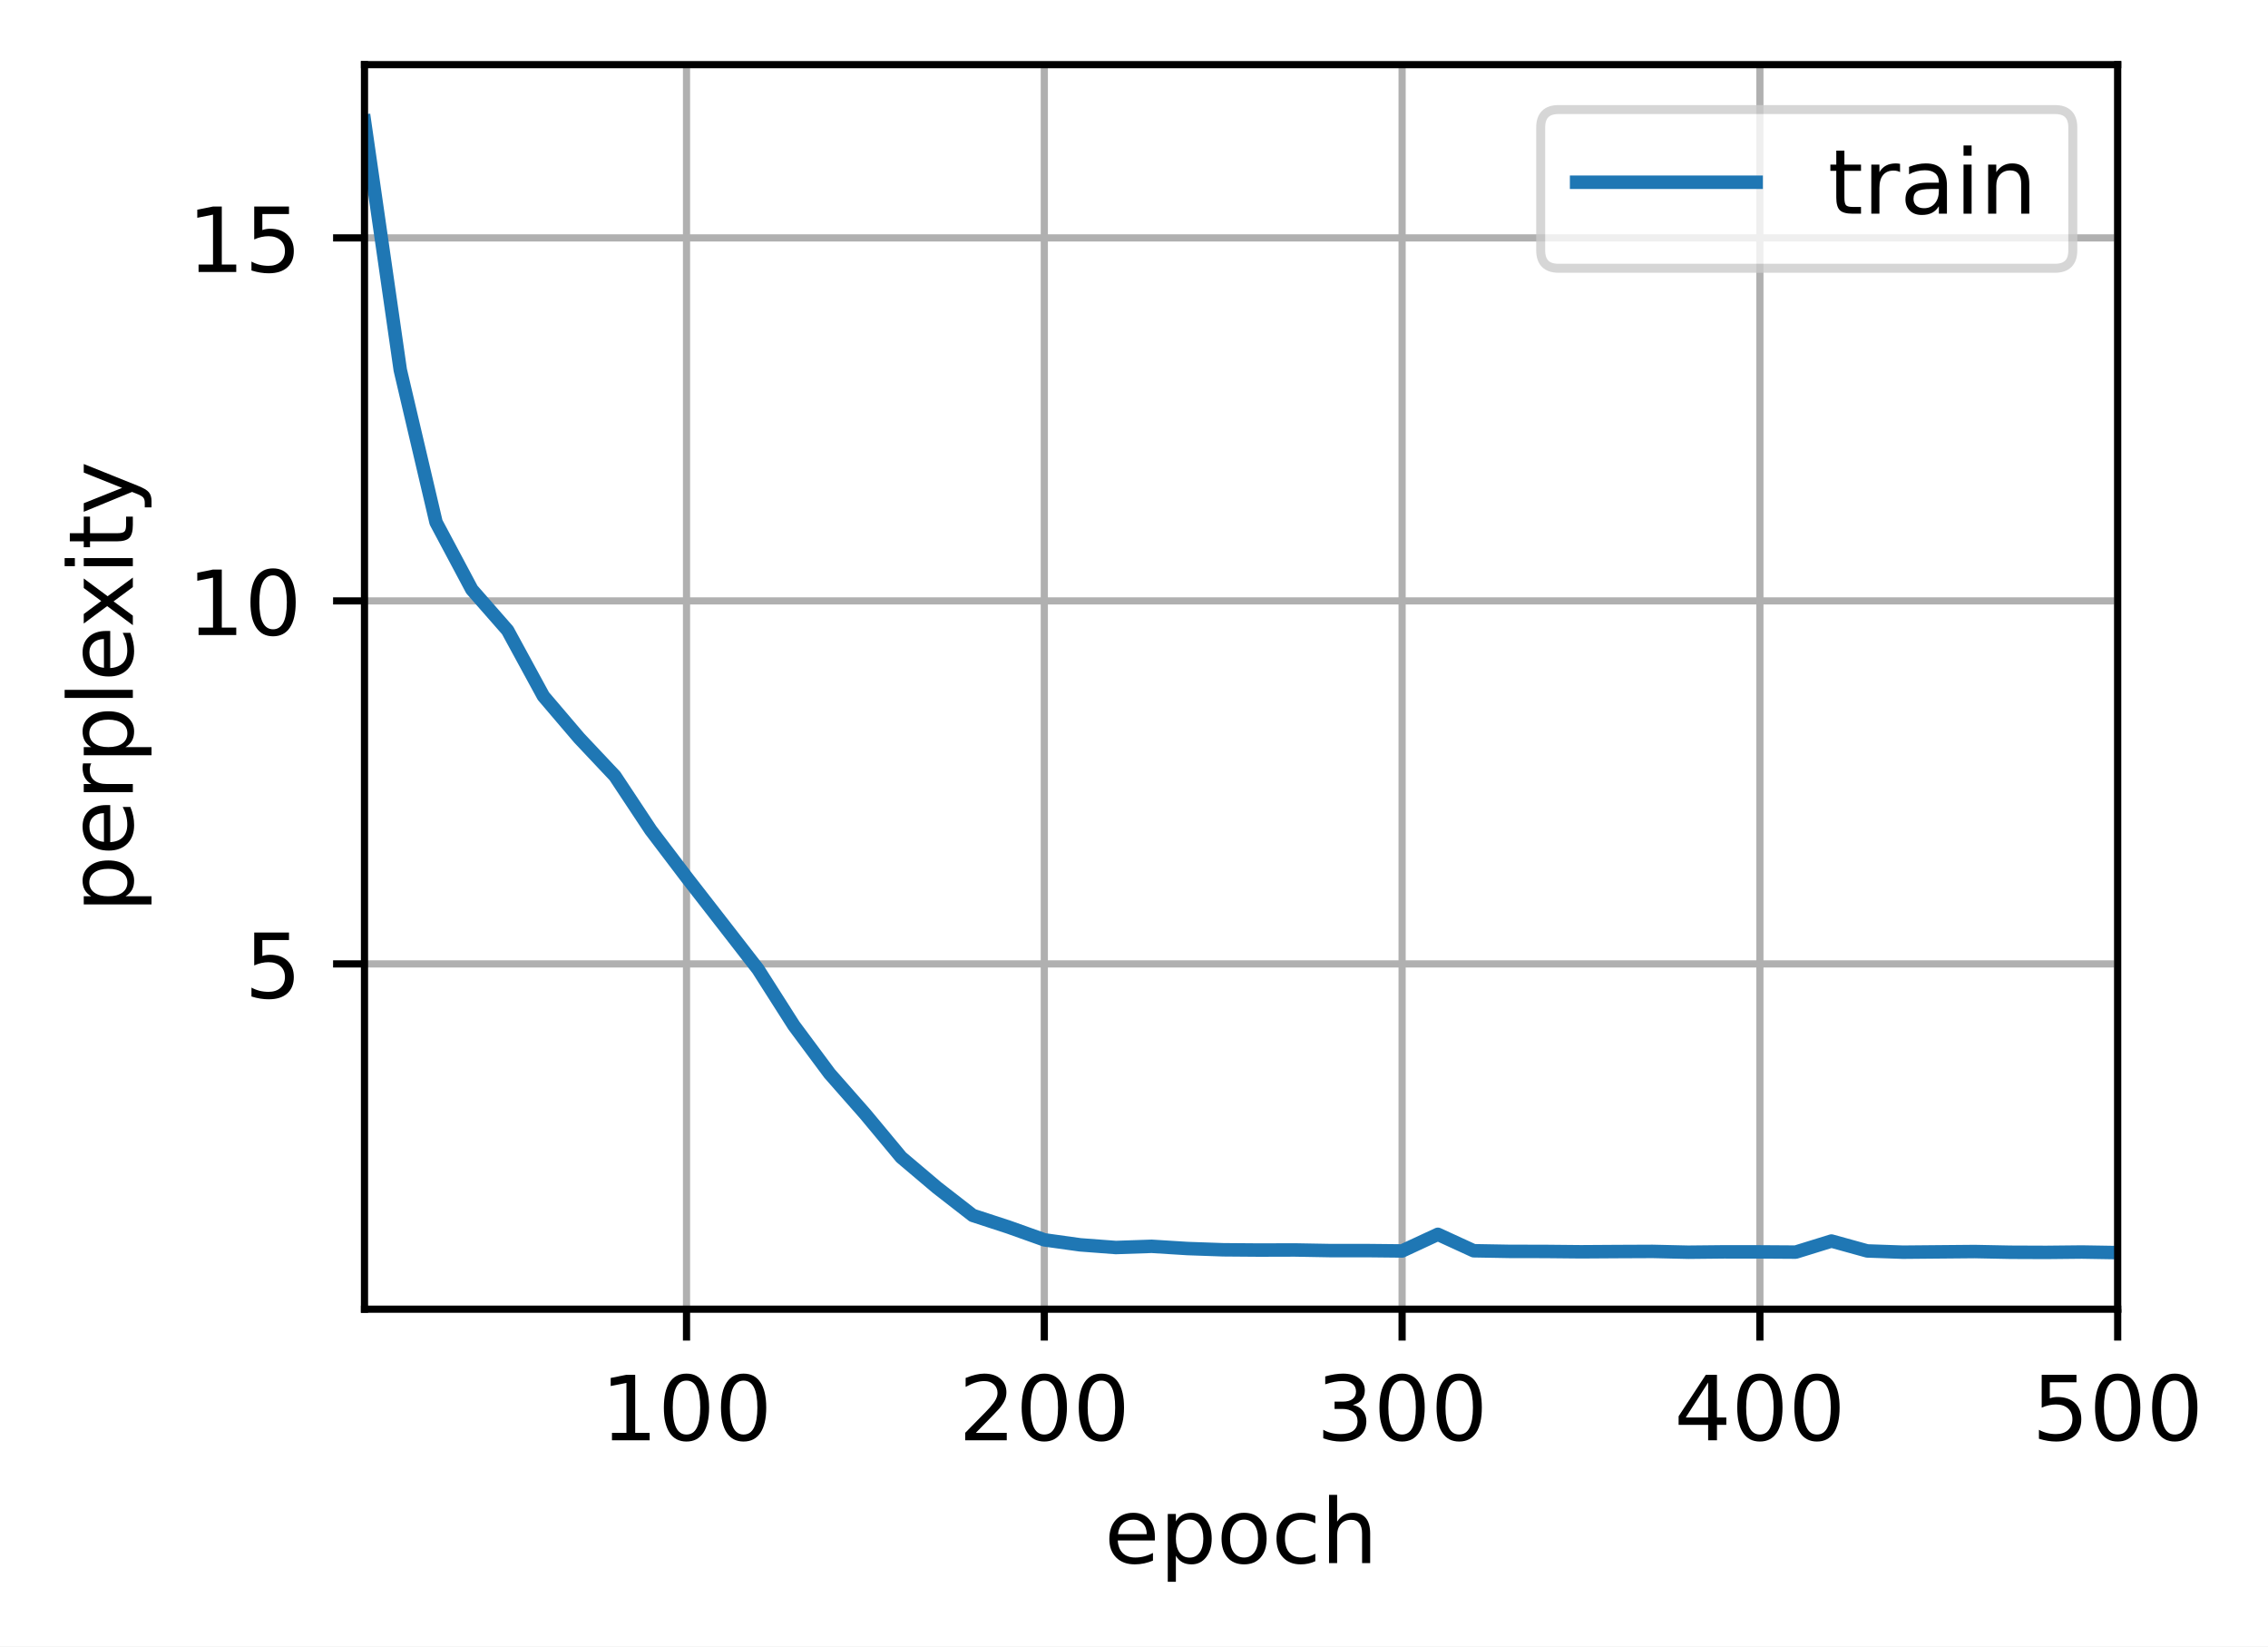
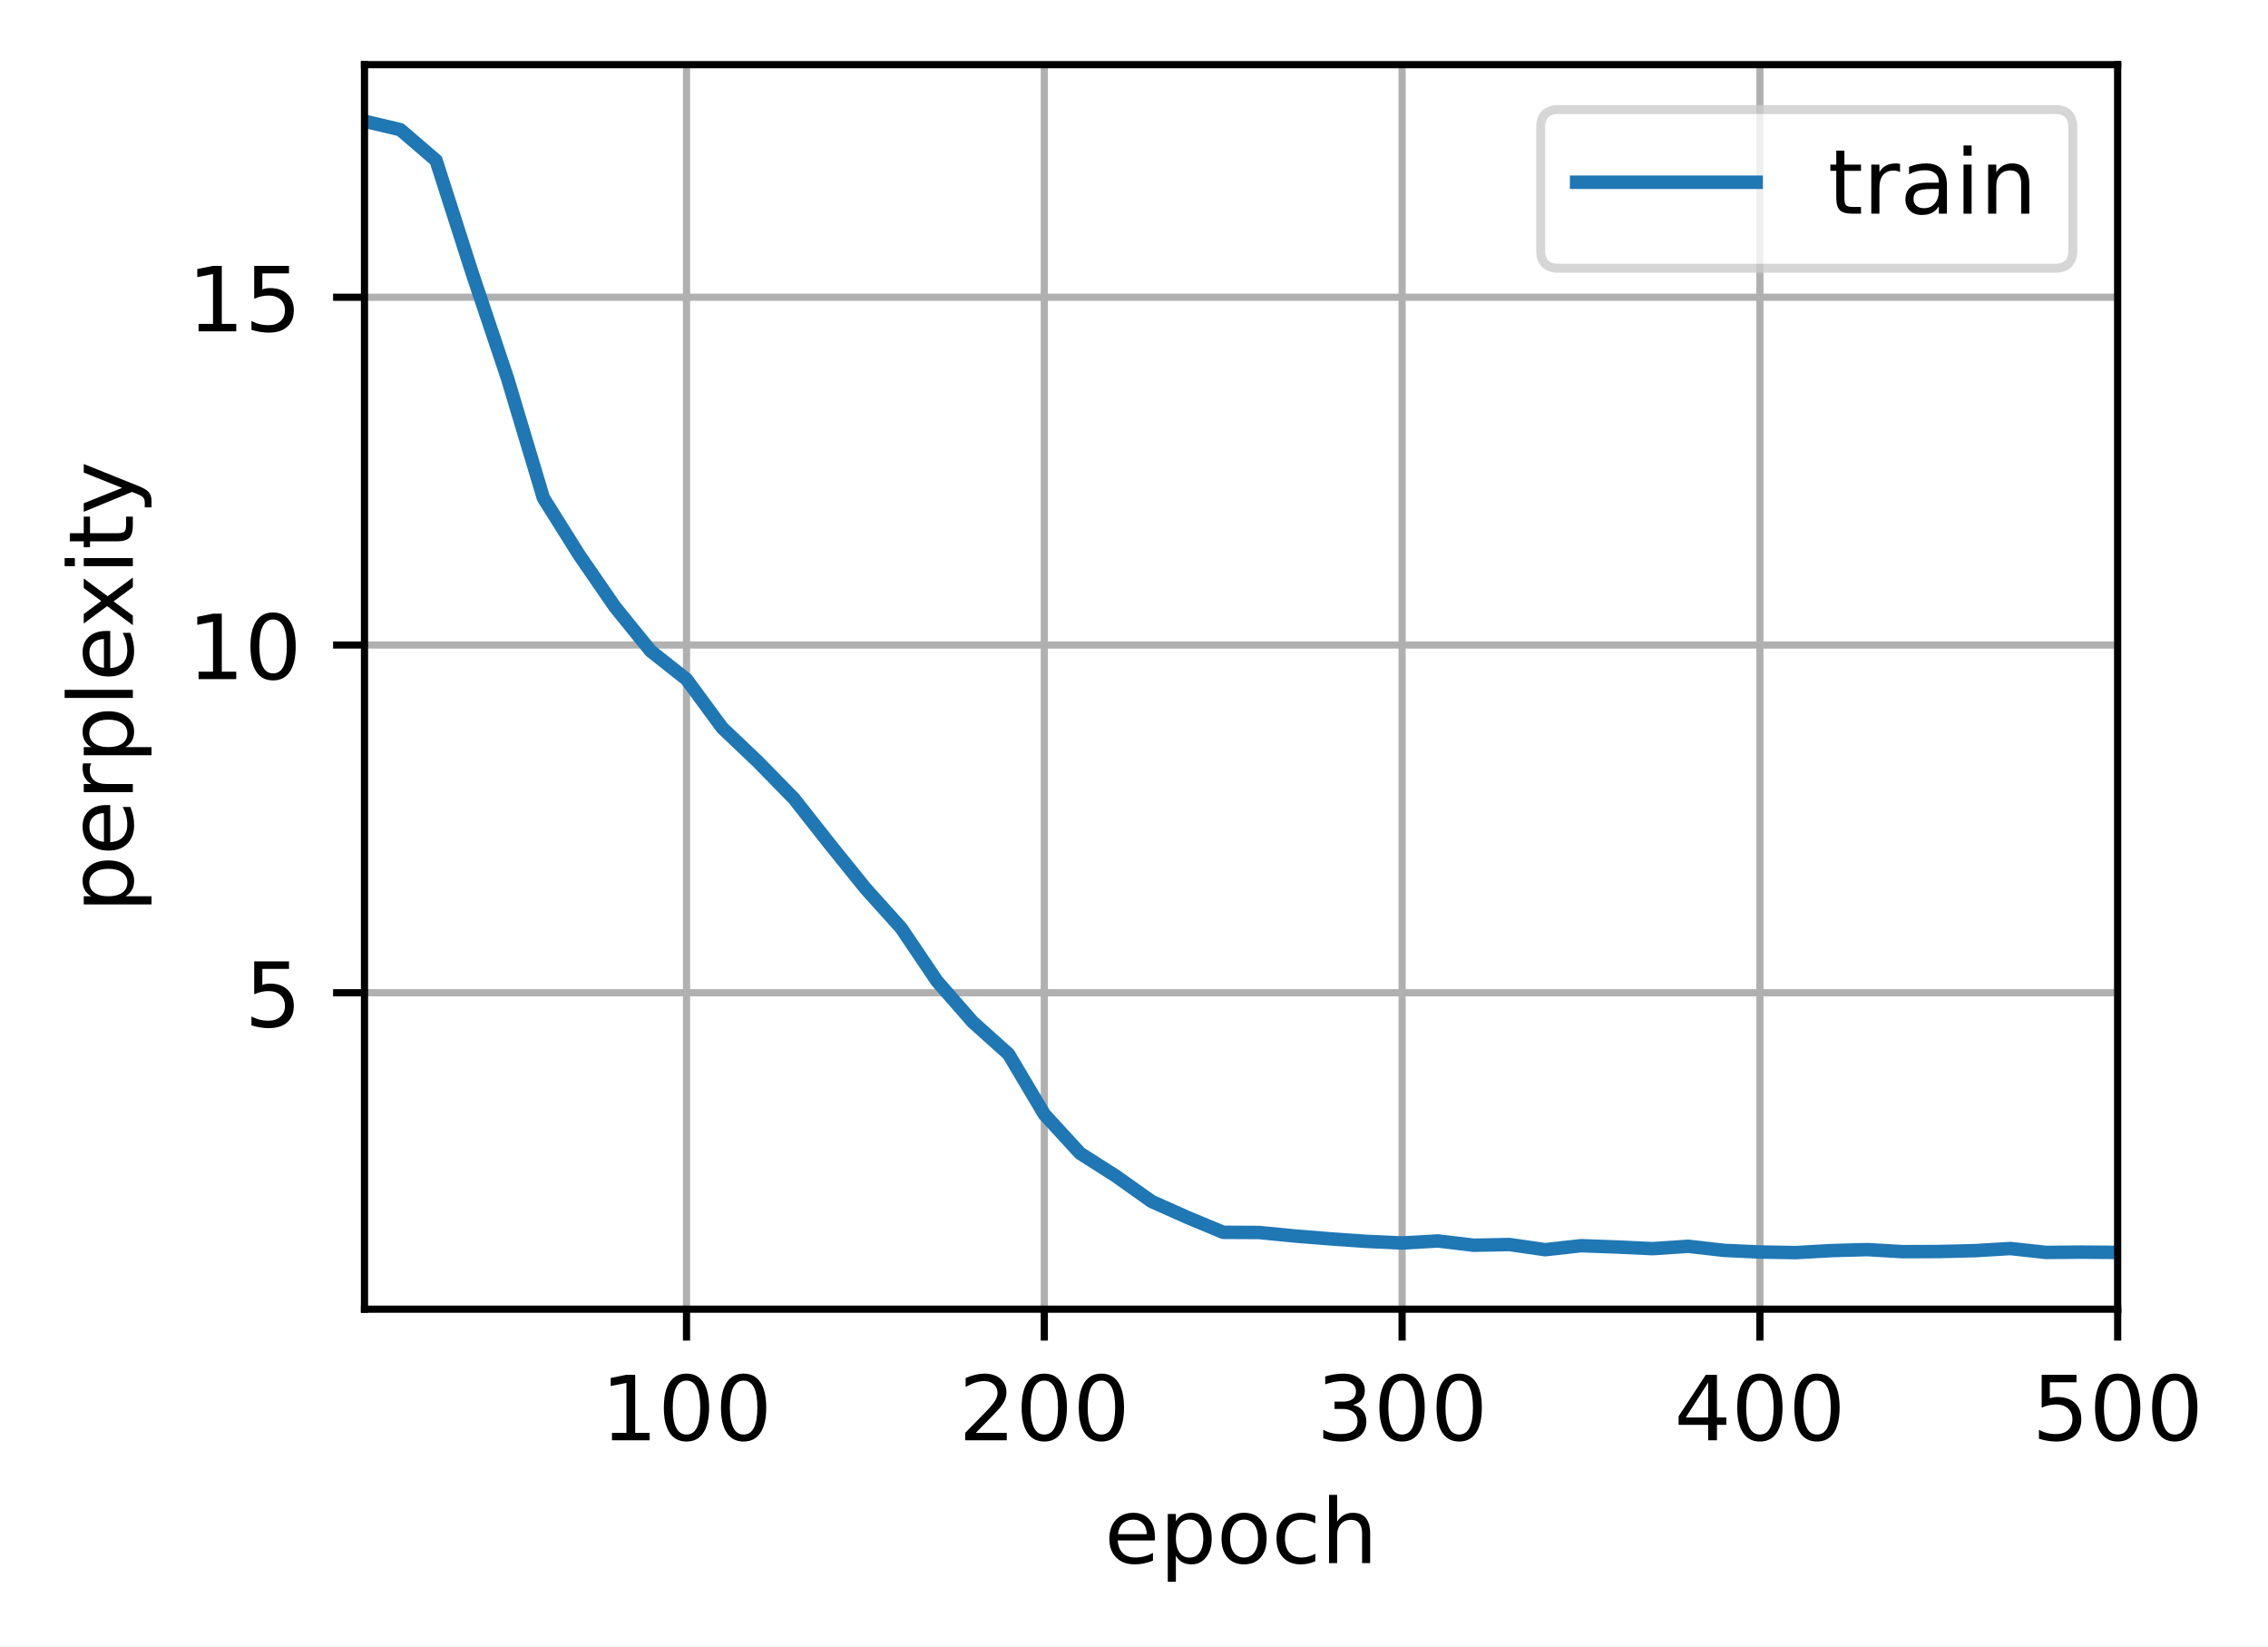
<svg xmlns="http://www.w3.org/2000/svg" xmlns:xlink="http://www.w3.org/1999/xlink" width="252.647pt" height="183.356pt" viewBox="0 0 252.647 183.356" version="1.1">
  <defs>
    <style type="text/css">*{stroke-linejoin: round; stroke-linecap: butt}</style>
  </defs>
  <g id="figure_1">
    <g id="patch_1">
      <path d="M 0 183.356  L 252.647 183.356  L 252.647 0  L 0 0  z " style="fill: #ffffff" />
    </g>
    <g id="axes_1">
      <g id="patch_2">
        <path d="M 40.603 145.8  L 235.903 145.8  L 235.903 7.2  L 40.603 7.2  z " style="fill: #ffffff" />
      </g>
      <g id="matplotlib.axis_1">
        <g id="xtick_1">
          <g id="line2d_1">
-             <path d="M 76.475 145.8  L 76.475 7.2  " clip-path="url(#p131faf5fdc)" style="fill: none; stroke: #b0b0b0; stroke-width: 0.8; stroke-linecap: square" />
+             <path d="M 76.475 145.8  L 76.475 7.2  " clip-path="url(#p13bd0a6ab0)" style="fill: none; stroke: #b0b0b0; stroke-width: 0.8; stroke-linecap: square" />
          </g>
          <g id="line2d_2">
            <defs>
-               <path id="m2045aea376" d="M 0 0  L 0 3.5  " style="stroke: #000000; stroke-width: 0.8" />
-             </defs>
-             <g>
-               <use xlink:href="#m2045aea376" x="76.475" y="145.8" style="stroke: #000000; stroke-width: 0.8" />
+               <path id="mc61912d037" d="M 0 0  L 0 3.5  " style="stroke: #000000; stroke-width: 0.8" />
+             </defs>
+             <g>
+               <use xlink:href="#mc61912d037" x="76.475" y="145.8" style="stroke: #000000; stroke-width: 0.8" />
            </g>
          </g>
          <g id="text_1">
            <g transform="translate(66.9308 160.3984) scale(0.1 -0.1)">
              <defs>
                <path id="DejaVuSans-31" d="M 794 531  L 1825 531  L 1825 4091  L 703 3866  L 703 4441  L 1819 4666  L 2450 4666  L 2450 531  L 3481 531  L 3481 0  L 794 0  L 794 531  z " transform="scale(0.015625)" />
                <path id="DejaVuSans-30" d="M 2034 4250  Q 1547 4250 1301 3770  Q 1056 3291 1056 2328  Q 1056 1369 1301 889  Q 1547 409 2034 409  Q 2525 409 2770 889  Q 3016 1369 3016 2328  Q 3016 3291 2770 3770  Q 2525 4250 2034 4250  z M 2034 4750  Q 2819 4750 3233 4129  Q 3647 3509 3647 2328  Q 3647 1150 3233 529  Q 2819 -91 2034 -91  Q 1250 -91 836 529  Q 422 1150 422 2328  Q 422 3509 836 4129  Q 1250 4750 2034 4750  z " transform="scale(0.015625)" />
              </defs>
              <use xlink:href="#DejaVuSans-31" />
              <use xlink:href="#DejaVuSans-30" x="63.623" />
              <use xlink:href="#DejaVuSans-30" x="127.246" />
            </g>
          </g>
        </g>
        <g id="xtick_2">
          <g id="line2d_3">
-             <path d="M 116.332 145.8  L 116.332 7.2  " clip-path="url(#p131faf5fdc)" style="fill: none; stroke: #b0b0b0; stroke-width: 0.8; stroke-linecap: square" />
+             <path d="M 116.332 145.8  L 116.332 7.2  " clip-path="url(#p13bd0a6ab0)" style="fill: none; stroke: #b0b0b0; stroke-width: 0.8; stroke-linecap: square" />
          </g>
          <g id="line2d_4">
            <g>
-               <use xlink:href="#m2045aea376" x="116.332" y="145.8" style="stroke: #000000; stroke-width: 0.8" />
+               <use xlink:href="#mc61912d037" x="116.332" y="145.8" style="stroke: #000000; stroke-width: 0.8" />
            </g>
          </g>
          <g id="text_2">
            <g transform="translate(106.7879 160.3984) scale(0.1 -0.1)">
              <defs>
                <path id="DejaVuSans-32" d="M 1228 531  L 3431 531  L 3431 0  L 469 0  L 469 531  Q 828 903 1448 1529  Q 2069 2156 2228 2338  Q 2531 2678 2651 2914  Q 2772 3150 2772 3378  Q 2772 3750 2511 3984  Q 2250 4219 1831 4219  Q 1534 4219 1204 4116  Q 875 4013 500 3803  L 500 4441  Q 881 4594 1212 4672  Q 1544 4750 1819 4750  Q 2544 4750 2975 4387  Q 3406 4025 3406 3419  Q 3406 3131 3298 2873  Q 3191 2616 2906 2266  Q 2828 2175 2409 1742  Q 1991 1309 1228 531  z " transform="scale(0.015625)" />
              </defs>
              <use xlink:href="#DejaVuSans-32" />
              <use xlink:href="#DejaVuSans-30" x="63.623" />
              <use xlink:href="#DejaVuSans-30" x="127.246" />
            </g>
          </g>
        </g>
        <g id="xtick_3">
          <g id="line2d_5">
-             <path d="M 156.189 145.8  L 156.189 7.2  " clip-path="url(#p131faf5fdc)" style="fill: none; stroke: #b0b0b0; stroke-width: 0.8; stroke-linecap: square" />
+             <path d="M 156.189 145.8  L 156.189 7.2  " clip-path="url(#p13bd0a6ab0)" style="fill: none; stroke: #b0b0b0; stroke-width: 0.8; stroke-linecap: square" />
          </g>
          <g id="line2d_6">
            <g>
-               <use xlink:href="#m2045aea376" x="156.189" y="145.8" style="stroke: #000000; stroke-width: 0.8" />
+               <use xlink:href="#mc61912d037" x="156.189" y="145.8" style="stroke: #000000; stroke-width: 0.8" />
            </g>
          </g>
          <g id="text_3">
            <g transform="translate(146.6451 160.3984) scale(0.1 -0.1)">
              <defs>
                <path id="DejaVuSans-33" d="M 2597 2516  Q 3050 2419 3304 2112  Q 3559 1806 3559 1356  Q 3559 666 3084 287  Q 2609 -91 1734 -91  Q 1441 -91 1130 -33  Q 819 25 488 141  L 488 750  Q 750 597 1062 519  Q 1375 441 1716 441  Q 2309 441 2620 675  Q 2931 909 2931 1356  Q 2931 1769 2642 2001  Q 2353 2234 1838 2234  L 1294 2234  L 1294 2753  L 1863 2753  Q 2328 2753 2575 2939  Q 2822 3125 2822 3475  Q 2822 3834 2567 4026  Q 2313 4219 1838 4219  Q 1578 4219 1281 4162  Q 984 4106 628 3988  L 628 4550  Q 988 4650 1302 4700  Q 1616 4750 1894 4750  Q 2613 4750 3031 4423  Q 3450 4097 3450 3541  Q 3450 3153 3228 2886  Q 3006 2619 2597 2516  z " transform="scale(0.015625)" />
              </defs>
              <use xlink:href="#DejaVuSans-33" />
              <use xlink:href="#DejaVuSans-30" x="63.623" />
              <use xlink:href="#DejaVuSans-30" x="127.246" />
            </g>
          </g>
        </g>
        <g id="xtick_4">
          <g id="line2d_7">
-             <path d="M 196.046 145.8  L 196.046 7.2  " clip-path="url(#p131faf5fdc)" style="fill: none; stroke: #b0b0b0; stroke-width: 0.8; stroke-linecap: square" />
+             <path d="M 196.046 145.8  L 196.046 7.2  " clip-path="url(#p13bd0a6ab0)" style="fill: none; stroke: #b0b0b0; stroke-width: 0.8; stroke-linecap: square" />
          </g>
          <g id="line2d_8">
            <g>
-               <use xlink:href="#m2045aea376" x="196.046" y="145.8" style="stroke: #000000; stroke-width: 0.8" />
+               <use xlink:href="#mc61912d037" x="196.046" y="145.8" style="stroke: #000000; stroke-width: 0.8" />
            </g>
          </g>
          <g id="text_4">
            <g transform="translate(186.5022 160.3984) scale(0.1 -0.1)">
              <defs>
                <path id="DejaVuSans-34" d="M 2419 4116  L 825 1625  L 2419 1625  L 2419 4116  z M 2253 4666  L 3047 4666  L 3047 1625  L 3713 1625  L 3713 1100  L 3047 1100  L 3047 0  L 2419 0  L 2419 1100  L 313 1100  L 313 1709  L 2253 4666  z " transform="scale(0.015625)" />
              </defs>
              <use xlink:href="#DejaVuSans-34" />
              <use xlink:href="#DejaVuSans-30" x="63.623" />
              <use xlink:href="#DejaVuSans-30" x="127.246" />
            </g>
          </g>
        </g>
        <g id="xtick_5">
          <g id="line2d_9">
-             <path d="M 235.903 145.8  L 235.903 7.2  " clip-path="url(#p131faf5fdc)" style="fill: none; stroke: #b0b0b0; stroke-width: 0.8; stroke-linecap: square" />
+             <path d="M 235.903 145.8  L 235.903 7.2  " clip-path="url(#p13bd0a6ab0)" style="fill: none; stroke: #b0b0b0; stroke-width: 0.8; stroke-linecap: square" />
          </g>
          <g id="line2d_10">
            <g>
-               <use xlink:href="#m2045aea376" x="235.903" y="145.8" style="stroke: #000000; stroke-width: 0.8" />
+               <use xlink:href="#mc61912d037" x="235.903" y="145.8" style="stroke: #000000; stroke-width: 0.8" />
            </g>
          </g>
          <g id="text_5">
            <g transform="translate(226.3594 160.3984) scale(0.1 -0.1)">
              <defs>
                <path id="DejaVuSans-35" d="M 691 4666  L 3169 4666  L 3169 4134  L 1269 4134  L 1269 2991  Q 1406 3038 1543 3061  Q 1681 3084 1819 3084  Q 2600 3084 3056 2656  Q 3513 2228 3513 1497  Q 3513 744 3044 326  Q 2575 -91 1722 -91  Q 1428 -91 1123 -41  Q 819 9 494 109  L 494 744  Q 775 591 1075 516  Q 1375 441 1709 441  Q 2250 441 2565 725  Q 2881 1009 2881 1497  Q 2881 1984 2565 2268  Q 2250 2553 1709 2553  Q 1456 2553 1204 2497  Q 953 2441 691 2322  L 691 4666  z " transform="scale(0.015625)" />
              </defs>
              <use xlink:href="#DejaVuSans-35" />
              <use xlink:href="#DejaVuSans-30" x="63.623" />
              <use xlink:href="#DejaVuSans-30" x="127.246" />
            </g>
          </g>
        </g>
        <g id="text_6">
          <g transform="translate(123.025 174.0766) scale(0.1 -0.1)">
            <defs>
              <path id="DejaVuSans-65" d="M 3597 1894  L 3597 1613  L 953 1613  Q 991 1019 1311 708  Q 1631 397 2203 397  Q 2534 397 2845 478  Q 3156 559 3463 722  L 3463 178  Q 3153 47 2828 -22  Q 2503 -91 2169 -91  Q 1331 -91 842 396  Q 353 884 353 1716  Q 353 2575 817 3079  Q 1281 3584 2069 3584  Q 2775 3584 3186 3129  Q 3597 2675 3597 1894  z M 3022 2063  Q 3016 2534 2758 2815  Q 2500 3097 2075 3097  Q 1594 3097 1305 2825  Q 1016 2553 972 2059  L 3022 2063  z " transform="scale(0.015625)" />
              <path id="DejaVuSans-70" d="M 1159 525  L 1159 -1331  L 581 -1331  L 581 3500  L 1159 3500  L 1159 2969  Q 1341 3281 1617 3432  Q 1894 3584 2278 3584  Q 2916 3584 3314 3078  Q 3713 2572 3713 1747  Q 3713 922 3314 415  Q 2916 -91 2278 -91  Q 1894 -91 1617 61  Q 1341 213 1159 525  z M 3116 1747  Q 3116 2381 2855 2742  Q 2594 3103 2138 3103  Q 1681 3103 1420 2742  Q 1159 2381 1159 1747  Q 1159 1113 1420 752  Q 1681 391 2138 391  Q 2594 391 2855 752  Q 3116 1113 3116 1747  z " transform="scale(0.015625)" />
              <path id="DejaVuSans-6f" d="M 1959 3097  Q 1497 3097 1228 2736  Q 959 2375 959 1747  Q 959 1119 1226 758  Q 1494 397 1959 397  Q 2419 397 2687 759  Q 2956 1122 2956 1747  Q 2956 2369 2687 2733  Q 2419 3097 1959 3097  z M 1959 3584  Q 2709 3584 3137 3096  Q 3566 2609 3566 1747  Q 3566 888 3137 398  Q 2709 -91 1959 -91  Q 1206 -91 779 398  Q 353 888 353 1747  Q 353 2609 779 3096  Q 1206 3584 1959 3584  z " transform="scale(0.015625)" />
              <path id="DejaVuSans-63" d="M 3122 3366  L 3122 2828  Q 2878 2963 2633 3030  Q 2388 3097 2138 3097  Q 1578 3097 1268 2742  Q 959 2388 959 1747  Q 959 1106 1268 751  Q 1578 397 2138 397  Q 2388 397 2633 464  Q 2878 531 3122 666  L 3122 134  Q 2881 22 2623 -34  Q 2366 -91 2075 -91  Q 1284 -91 818 406  Q 353 903 353 1747  Q 353 2603 823 3093  Q 1294 3584 2113 3584  Q 2378 3584 2631 3529  Q 2884 3475 3122 3366  z " transform="scale(0.015625)" />
              <path id="DejaVuSans-68" d="M 3513 2113  L 3513 0  L 2938 0  L 2938 2094  Q 2938 2591 2744 2837  Q 2550 3084 2163 3084  Q 1697 3084 1428 2787  Q 1159 2491 1159 1978  L 1159 0  L 581 0  L 581 4863  L 1159 4863  L 1159 2956  Q 1366 3272 1645 3428  Q 1925 3584 2291 3584  Q 2894 3584 3203 3211  Q 3513 2838 3513 2113  z " transform="scale(0.015625)" />
            </defs>
            <use xlink:href="#DejaVuSans-65" />
            <use xlink:href="#DejaVuSans-70" x="61.523" />
            <use xlink:href="#DejaVuSans-6f" x="125" />
            <use xlink:href="#DejaVuSans-63" x="186.182" />
            <use xlink:href="#DejaVuSans-68" x="241.162" />
          </g>
        </g>
      </g>
      <g id="matplotlib.axis_2">
        <g id="ytick_1">
          <g id="line2d_11">
-             <path d="M 40.603 107.348  L 235.903 107.348  " clip-path="url(#p131faf5fdc)" style="fill: none; stroke: #b0b0b0; stroke-width: 0.8; stroke-linecap: square" />
+             <path d="M 40.603 110.561  L 235.903 110.561  " clip-path="url(#p13bd0a6ab0)" style="fill: none; stroke: #b0b0b0; stroke-width: 0.8; stroke-linecap: square" />
          </g>
          <g id="line2d_12">
            <defs>
-               <path id="m7fc758a6e5" d="M 0 0  L -3.5 0  " style="stroke: #000000; stroke-width: 0.8" />
-             </defs>
-             <g>
-               <use xlink:href="#m7fc758a6e5" x="40.603" y="107.348" style="stroke: #000000; stroke-width: 0.8" />
+               <path id="ma85b1d527b" d="M 0 0  L -3.5 0  " style="stroke: #000000; stroke-width: 0.8" />
+             </defs>
+             <g>
+               <use xlink:href="#ma85b1d527b" x="40.603" y="110.561" style="stroke: #000000; stroke-width: 0.8" />
            </g>
          </g>
          <g id="text_7">
-             <g transform="translate(27.24063 111.1474) scale(0.1 -0.1)">
+             <g transform="translate(27.24063 114.3605) scale(0.1 -0.1)">
              <use xlink:href="#DejaVuSans-35" />
            </g>
          </g>
        </g>
        <g id="ytick_2">
          <g id="line2d_13">
-             <path d="M 40.603 66.921  L 235.903 66.921  " clip-path="url(#p131faf5fdc)" style="fill: none; stroke: #b0b0b0; stroke-width: 0.8; stroke-linecap: square" />
+             <path d="M 40.603 71.832  L 235.903 71.832  " clip-path="url(#p13bd0a6ab0)" style="fill: none; stroke: #b0b0b0; stroke-width: 0.8; stroke-linecap: square" />
          </g>
          <g id="line2d_14">
            <g>
-               <use xlink:href="#m7fc758a6e5" x="40.603" y="66.921" style="stroke: #000000; stroke-width: 0.8" />
+               <use xlink:href="#ma85b1d527b" x="40.603" y="71.832" style="stroke: #000000; stroke-width: 0.8" />
            </g>
          </g>
          <g id="text_8">
-             <g transform="translate(20.87813 70.72065) scale(0.1 -0.1)">
+             <g transform="translate(20.87813 75.6316) scale(0.1 -0.1)">
              <use xlink:href="#DejaVuSans-31" />
              <use xlink:href="#DejaVuSans-30" x="63.623" />
            </g>
          </g>
        </g>
        <g id="ytick_3">
          <g id="line2d_15">
-             <path d="M 40.603 26.495  L 235.903 26.495  " clip-path="url(#p131faf5fdc)" style="fill: none; stroke: #b0b0b0; stroke-width: 0.8; stroke-linecap: square" />
+             <path d="M 40.603 33.103  L 235.903 33.103  " clip-path="url(#p13bd0a6ab0)" style="fill: none; stroke: #b0b0b0; stroke-width: 0.8; stroke-linecap: square" />
          </g>
          <g id="line2d_16">
            <g>
-               <use xlink:href="#m7fc758a6e5" x="40.603" y="26.495" style="stroke: #000000; stroke-width: 0.8" />
+               <use xlink:href="#ma85b1d527b" x="40.603" y="33.103" style="stroke: #000000; stroke-width: 0.8" />
            </g>
          </g>
          <g id="text_9">
-             <g transform="translate(20.87813 30.29387) scale(0.1 -0.1)">
+             <g transform="translate(20.87813 36.90269) scale(0.1 -0.1)">
              <use xlink:href="#DejaVuSans-31" />
              <use xlink:href="#DejaVuSans-35" x="63.623" />
            </g>
          </g>
        </g>
        <g id="text_10">
          <g transform="translate(14.79844 101.6266) rotate(-90) scale(0.1 -0.1)">
            <defs>
              <path id="DejaVuSans-72" d="M 2631 2963  Q 2534 3019 2420 3045  Q 2306 3072 2169 3072  Q 1681 3072 1420 2755  Q 1159 2438 1159 1844  L 1159 0  L 581 0  L 581 3500  L 1159 3500  L 1159 2956  Q 1341 3275 1631 3429  Q 1922 3584 2338 3584  Q 2397 3584 2469 3576  Q 2541 3569 2628 3553  L 2631 2963  z " transform="scale(0.015625)" />
              <path id="DejaVuSans-6c" d="M 603 4863  L 1178 4863  L 1178 0  L 603 0  L 603 4863  z " transform="scale(0.015625)" />
              <path id="DejaVuSans-78" d="M 3513 3500  L 2247 1797  L 3578 0  L 2900 0  L 1881 1375  L 863 0  L 184 0  L 1544 1831  L 300 3500  L 978 3500  L 1906 2253  L 2834 3500  L 3513 3500  z " transform="scale(0.015625)" />
              <path id="DejaVuSans-69" d="M 603 3500  L 1178 3500  L 1178 0  L 603 0  L 603 3500  z M 603 4863  L 1178 4863  L 1178 4134  L 603 4134  L 603 4863  z " transform="scale(0.015625)" />
              <path id="DejaVuSans-74" d="M 1172 4494  L 1172 3500  L 2356 3500  L 2356 3053  L 1172 3053  L 1172 1153  Q 1172 725 1289 603  Q 1406 481 1766 481  L 2356 481  L 2356 0  L 1766 0  Q 1100 0 847 248  Q 594 497 594 1153  L 594 3053  L 172 3053  L 172 3500  L 594 3500  L 594 4494  L 1172 4494  z " transform="scale(0.015625)" />
              <path id="DejaVuSans-79" d="M 2059 -325  Q 1816 -950 1584 -1140  Q 1353 -1331 966 -1331  L 506 -1331  L 506 -850  L 844 -850  Q 1081 -850 1212 -737  Q 1344 -625 1503 -206  L 1606 56  L 191 3500  L 800 3500  L 1894 763  L 2988 3500  L 3597 3500  L 2059 -325  z " transform="scale(0.015625)" />
            </defs>
            <use xlink:href="#DejaVuSans-70" />
            <use xlink:href="#DejaVuSans-65" x="63.477" />
            <use xlink:href="#DejaVuSans-72" x="125" />
            <use xlink:href="#DejaVuSans-70" x="166.113" />
            <use xlink:href="#DejaVuSans-6c" x="229.59" />
            <use xlink:href="#DejaVuSans-65" x="257.373" />
            <use xlink:href="#DejaVuSans-78" x="317.146" />
            <use xlink:href="#DejaVuSans-69" x="376.326" />
            <use xlink:href="#DejaVuSans-74" x="404.109" />
            <use xlink:href="#DejaVuSans-79" x="443.318" />
          </g>
        </g>
      </g>
      <g id="line2d_17">
-         <path d="M 40.603 13.5  L 44.589 41.204  L 48.575 58.171  L 52.56 65.652  L 56.546 70.202  L 60.532 77.522  L 64.517 82.195  L 68.503 86.425  L 72.489 92.44  L 76.475 97.691  L 80.46 102.816  L 84.446 107.95  L 88.432 114.203  L 92.417 119.564  L 96.403 124.092  L 100.389 128.885  L 104.375 132.257  L 108.36 135.354  L 112.346 136.656  L 116.332 138.077  L 120.317 138.632  L 124.303 138.933  L 128.289 138.797  L 132.275 139.046  L 136.26 139.185  L 140.246 139.216  L 144.232 139.205  L 148.217 139.276  L 152.203 139.274  L 156.189 139.315  L 160.175 137.463  L 164.16 139.292  L 168.146 139.362  L 172.132 139.369  L 176.117 139.408  L 180.103 139.382  L 184.089 139.365  L 188.075 139.456  L 192.06 139.415  L 196.046 139.419  L 200.032 139.445  L 204.017 138.212  L 208.003 139.313  L 211.989 139.452  L 215.975 139.416  L 219.96 139.381  L 223.946 139.459  L 227.932 139.475  L 231.917 139.434  L 235.903 139.5  " clip-path="url(#p131faf5fdc)" style="fill: none; stroke: #1f77b4; stroke-width: 1.5; stroke-linecap: square" />
+         <path d="M 40.603 13.5  L 44.589 14.439  L 48.575 17.862  L 52.56 30.296  L 56.546 42.167  L 60.532 55.456  L 64.517 61.805  L 68.503 67.589  L 72.489 72.503  L 76.475 75.655  L 80.46 81.065  L 84.446 84.853  L 88.432 88.926  L 92.417 93.983  L 96.403 98.928  L 100.389 103.359  L 104.375 109.261  L 108.36 113.816  L 112.346 117.389  L 116.332 124.095  L 120.317 128.435  L 124.303 130.977  L 128.289 133.803  L 132.275 135.582  L 136.26 137.239  L 140.246 137.259  L 144.232 137.649  L 148.217 137.969  L 152.203 138.247  L 156.189 138.429  L 160.175 138.201  L 164.16 138.678  L 168.146 138.6  L 172.132 139.174  L 176.117 138.731  L 180.103 138.874  L 184.089 139.059  L 188.075 138.796  L 192.06 139.251  L 196.046 139.431  L 200.032 139.5  L 204.017 139.275  L 208.003 139.165  L 211.989 139.396  L 215.975 139.379  L 219.96 139.283  L 223.946 139.045  L 227.932 139.479  L 231.917 139.444  L 235.903 139.476  " clip-path="url(#p13bd0a6ab0)" style="fill: none; stroke: #1f77b4; stroke-width: 1.5; stroke-linecap: square" />
      </g>
      <g id="patch_3">
        <path d="M 40.603 145.8  L 40.603 7.2  " style="fill: none; stroke: #000000; stroke-width: 0.8; stroke-linejoin: miter; stroke-linecap: square" />
      </g>
      <g id="patch_4">
        <path d="M 235.903 145.8  L 235.903 7.2  " style="fill: none; stroke: #000000; stroke-width: 0.8; stroke-linejoin: miter; stroke-linecap: square" />
      </g>
      <g id="patch_5">
        <path d="M 40.603 145.8  L 235.903 145.8  " style="fill: none; stroke: #000000; stroke-width: 0.8; stroke-linejoin: miter; stroke-linecap: square" />
      </g>
      <g id="patch_6">
        <path d="M 40.603 7.2  L 235.903 7.2  " style="fill: none; stroke: #000000; stroke-width: 0.8; stroke-linejoin: miter; stroke-linecap: square" />
      </g>
      <g id="legend_1">
        <g id="patch_7">
          <path d="M 173.628 29.878  L 228.903 29.878  Q 230.903 29.878 230.903 27.878  L 230.903 14.2  Q 230.903 12.2 228.903 12.2  L 173.628 12.2  Q 171.628 12.2 171.628 14.2  L 171.628 27.878  Q 171.628 29.878 173.628 29.878  z " style="fill: #ffffff; opacity: 0.8; stroke: #cccccc; stroke-linejoin: miter" />
        </g>
        <g id="line2d_18">
          <path d="M 175.628 20.298  L 185.628 20.298  L 195.628 20.298  " style="fill: none; stroke: #1f77b4; stroke-width: 1.5; stroke-linecap: square" />
        </g>
        <g id="text_11">
          <g transform="translate(203.6281 23.79844) scale(0.1 -0.1)">
            <defs>
              <path id="DejaVuSans-61" d="M 2194 1759  Q 1497 1759 1228 1600  Q 959 1441 959 1056  Q 959 750 1161 570  Q 1363 391 1709 391  Q 2188 391 2477 730  Q 2766 1069 2766 1631  L 2766 1759  L 2194 1759  z M 3341 1997  L 3341 0  L 2766 0  L 2766 531  Q 2569 213 2275 61  Q 1981 -91 1556 -91  Q 1019 -91 701 211  Q 384 513 384 1019  Q 384 1609 779 1909  Q 1175 2209 1959 2209  L 2766 2209  L 2766 2266  Q 2766 2663 2505 2880  Q 2244 3097 1772 3097  Q 1472 3097 1187 3025  Q 903 2953 641 2809  L 641 3341  Q 956 3463 1253 3523  Q 1550 3584 1831 3584  Q 2591 3584 2966 3190  Q 3341 2797 3341 1997  z " transform="scale(0.015625)" />
              <path id="DejaVuSans-6e" d="M 3513 2113  L 3513 0  L 2938 0  L 2938 2094  Q 2938 2591 2744 2837  Q 2550 3084 2163 3084  Q 1697 3084 1428 2787  Q 1159 2491 1159 1978  L 1159 0  L 581 0  L 581 3500  L 1159 3500  L 1159 2956  Q 1366 3272 1645 3428  Q 1925 3584 2291 3584  Q 2894 3584 3203 3211  Q 3513 2838 3513 2113  z " transform="scale(0.015625)" />
            </defs>
            <use xlink:href="#DejaVuSans-74" />
            <use xlink:href="#DejaVuSans-72" x="39.209" />
            <use xlink:href="#DejaVuSans-61" x="80.322" />
            <use xlink:href="#DejaVuSans-69" x="141.602" />
            <use xlink:href="#DejaVuSans-6e" x="169.385" />
          </g>
        </g>
      </g>
    </g>
  </g>
  <defs>
-     <clipPath id="p131faf5fdc">
+     <clipPath id="p13bd0a6ab0">
      <rect x="40.603" y="7.2" width="195.3" height="138.6" />
    </clipPath>
  </defs>
</svg>
